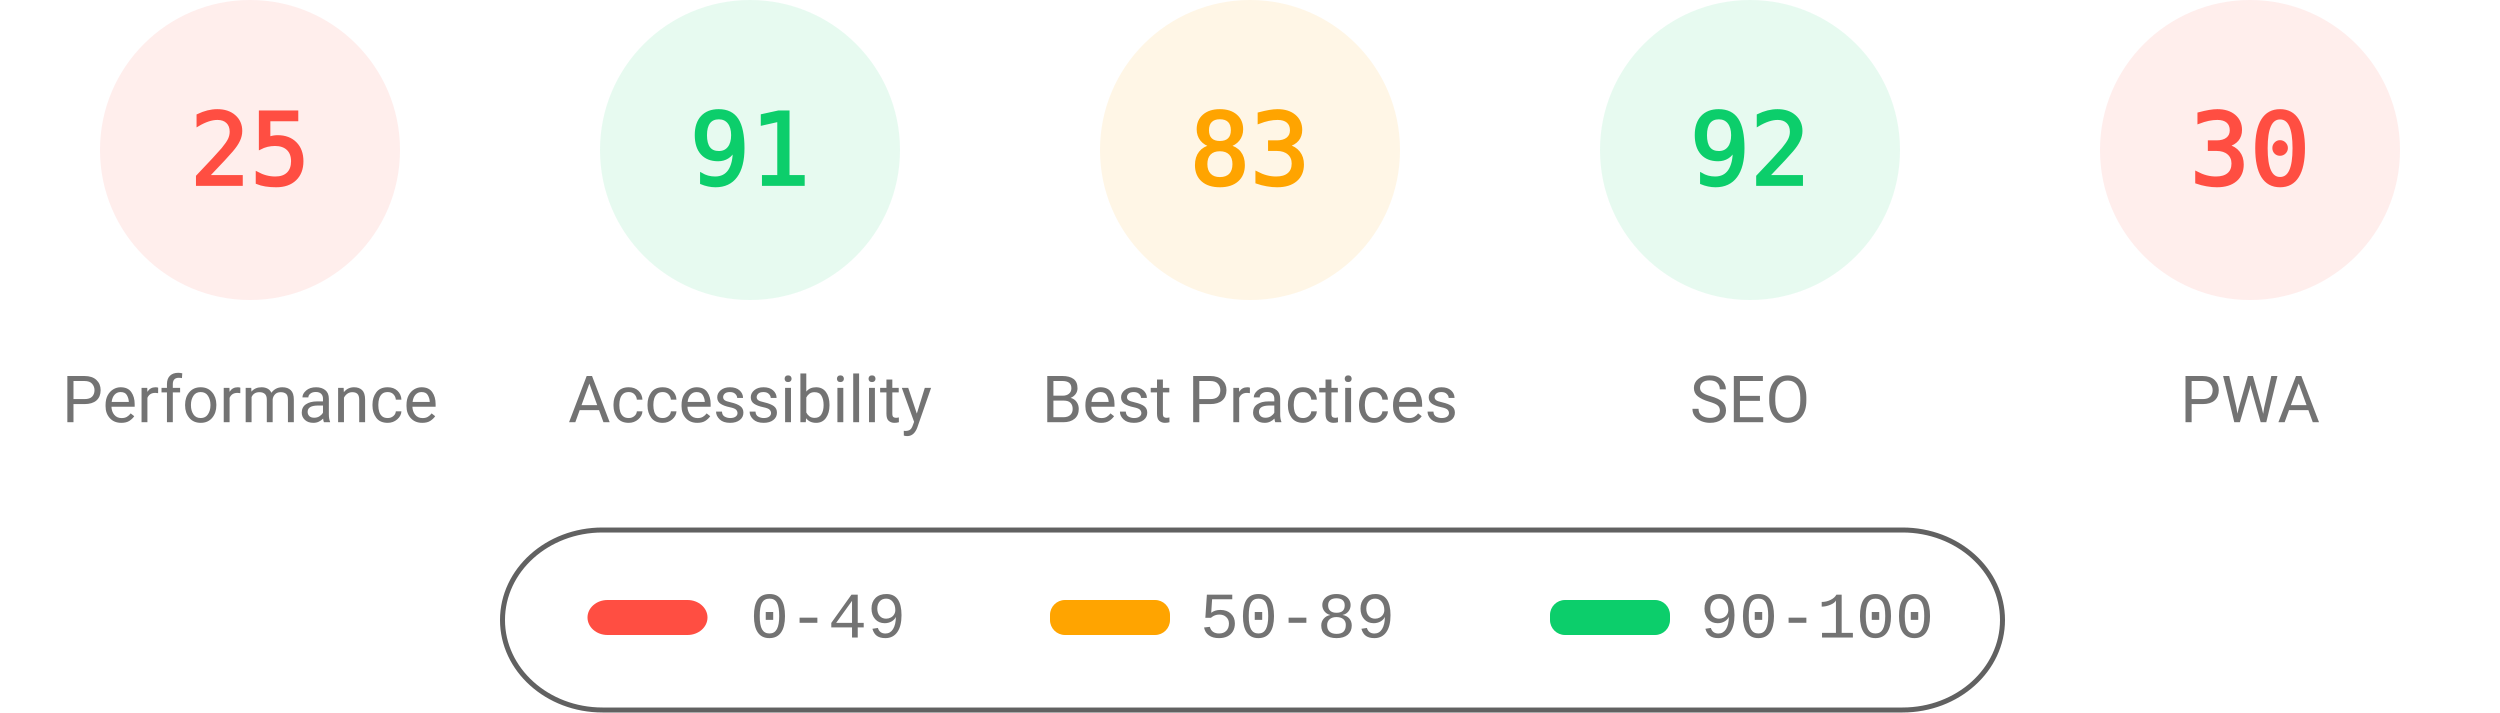
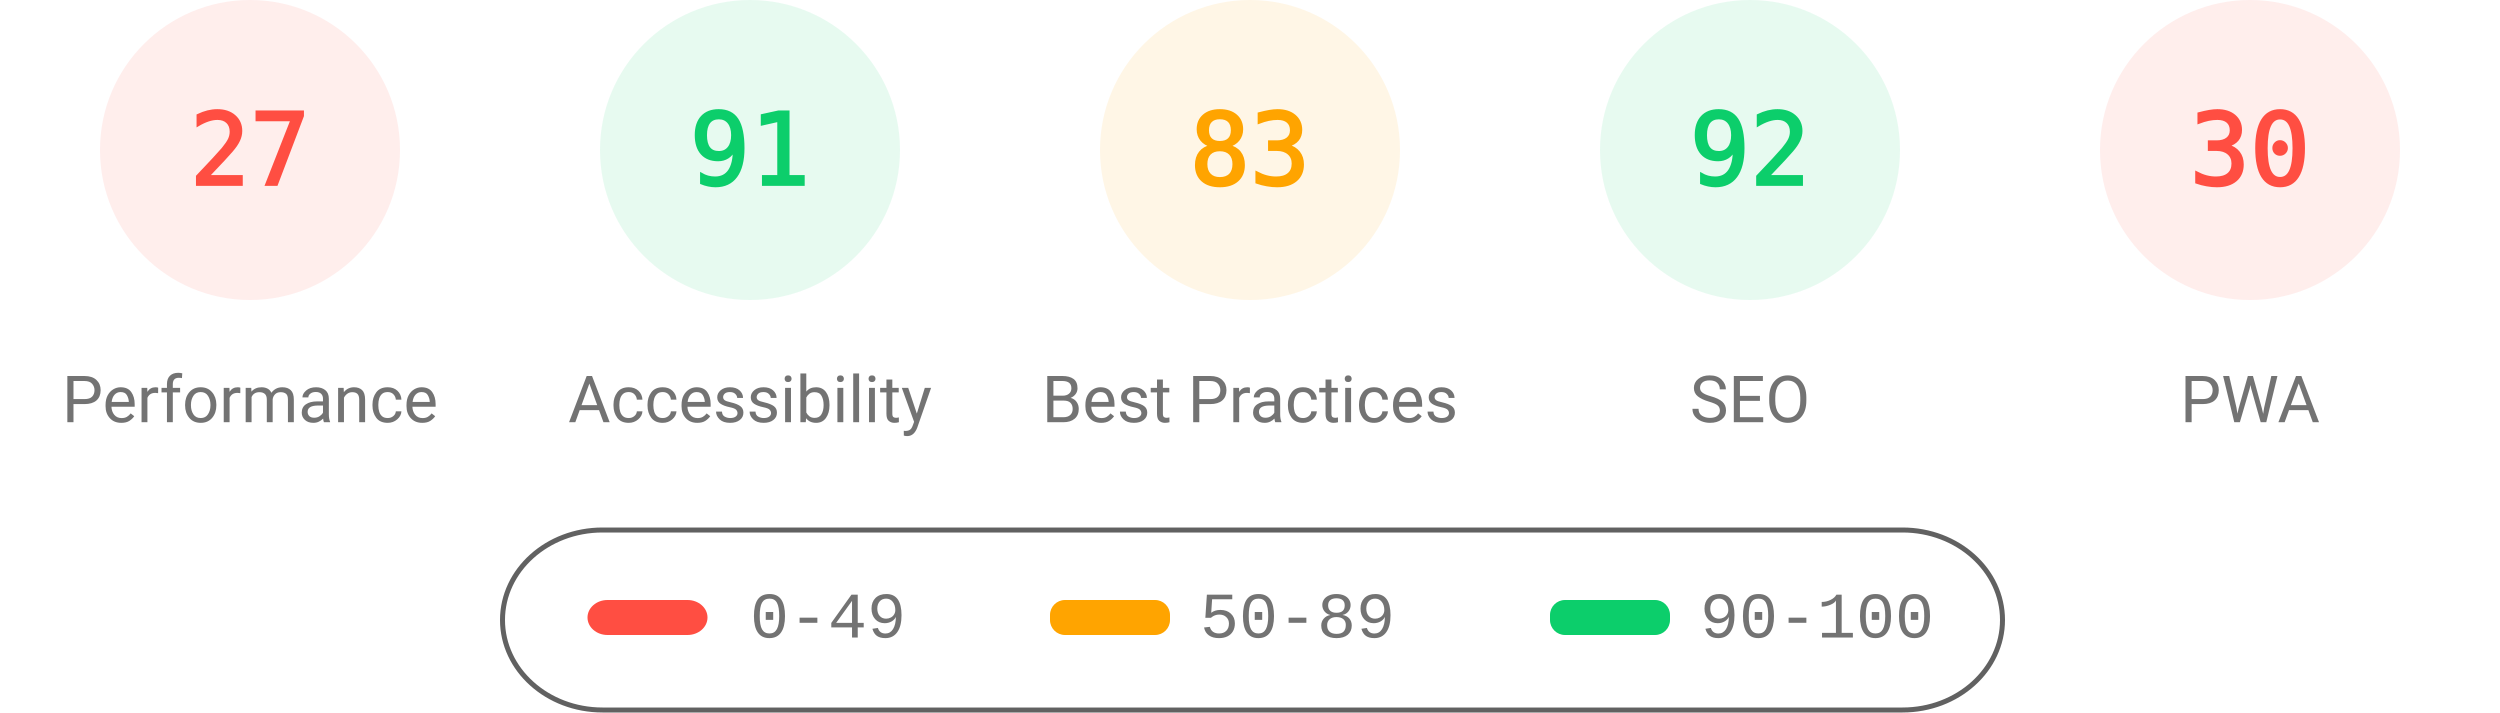
<svg xmlns="http://www.w3.org/2000/svg" fill="none" width="1000" height="285">
  <style>.gauge-base{opacity:.1}.gauge-arc{fill:none;animation-delay:250ms;stroke-linecap:round;transform:rotate(-90deg);transform-origin:100px 60px;animation:load-gauge 1s ease forwards}.guage-text{font-size:40px;font-family:monospace;text-align:center}.guage-red{color:#ff4e42;fill:#ff4e42;stroke:#ff4e42}.guage-orange{color:#ffa400;fill:#ffa400;stroke:#ffa400}.guage-green{color:#0cce6b;fill:#0cce6b;stroke:#0cce6b}.guage-undefined{color:#5c5c5c;fill:#5c5c5c;stroke:#5c5c5c}.guage-title{color:#737373;fill:#737373;stroke:none;font-size:26px;line-height:26px;font-family:Roboto,Halvetica,Arial,sans-serif}@keyframes load-gauge{from{stroke-dasharray:0 352.858}}</style>
  <svg class="guage-div guage-perf guage-red" viewBox="0 0 200 200" width="200" height="200">
    <circle class="gauge-base" r="56" cx="100" cy="60" stroke-width="8" />
-     <circle class="gauge-arc guage-arc-1" r="56" cx="100" cy="60" stroke-width="8" style="stroke-dasharray:87.965,351.858" />
-     <text class="guage-text" x="100" y="60" alignment-baseline="central" dominant-baseline="central" text-anchor="middle">25</text>
+     <circle class="gauge-arc guage-arc-1" r="56" cx="100" cy="60" stroke-width="8" style="stroke-dasharray:95.002,351.858" />
+     <text class="guage-text" x="100" y="60" alignment-baseline="central" dominant-baseline="central" text-anchor="middle">27</text>
    <text class="guage-title" x="100" y="160" alignment-baseline="central" dominant-baseline="central" text-anchor="middle">Performance</text>
  </svg>
  <svg class="guage-div guage-acc guage-green" viewBox="0 0 200 200" width="200" height="200" x="200">
    <circle class="gauge-base" r="56" cx="100" cy="60" stroke-width="8" />
    <circle class="gauge-arc guage-arc-2" r="56" cx="100" cy="60" stroke-width="8" style="stroke-dasharray:320.191,351.858" />
    <text class="guage-text" x="100" y="60" alignment-baseline="central" dominant-baseline="central" text-anchor="middle">91</text>
    <text class="guage-title" x="100" y="160" alignment-baseline="central" dominant-baseline="central" text-anchor="middle">Accessibility</text>
  </svg>
  <svg class="guage-div guage-best guage-orange" viewBox="0 0 200 200" width="200" height="200" x="400">
    <circle class="gauge-base" r="56" cx="100" cy="60" stroke-width="8" />
    <circle class="gauge-arc guage-arc-3" r="56" cx="100" cy="60" stroke-width="8" style="stroke-dasharray:292.042,351.858" />
    <text class="guage-text" x="100" y="60" alignment-baseline="central" dominant-baseline="central" text-anchor="middle">83</text>
    <text class="guage-title" x="100" y="160" alignment-baseline="central" dominant-baseline="central" text-anchor="middle">Best Practices</text>
  </svg>
  <svg class="guage-div guage-seo guage-green" viewBox="0 0 200 200" width="200" height="200" x="600">
    <circle class="gauge-base" r="56" cx="100" cy="60" stroke-width="8" />
    <circle class="gauge-arc guage-arc-4" r="56" cx="100" cy="60" stroke-width="8" style="stroke-dasharray:323.709,351.858" />
    <text class="guage-text" x="100" y="60" alignment-baseline="central" dominant-baseline="central" text-anchor="middle">92</text>
    <text class="guage-title" x="100" y="160" alignment-baseline="central" dominant-baseline="central" text-anchor="middle">SEO</text>
  </svg>
  <svg class="guage-div guage-pwa guage-red" viewBox="0 0 200 200" width="200" height="200" x="800">
    <circle class="gauge-base" r="56" cx="100" cy="60" stroke-width="8" />
    <circle class="gauge-arc guage-arc-4" r="56" cx="100" cy="60" stroke-width="8" style="stroke-dasharray:105.557,351.858" />
    <text class="guage-text" x="100" y="60" alignment-baseline="central" dominant-baseline="central" text-anchor="middle">30</text>
    <text class="guage-title" x="100" y="160" alignment-baseline="central" dominant-baseline="central" text-anchor="middle">PWA</text>
  </svg>
  <svg width="604" height="76" x="200" y="210">
    <path fill="none" id="canvas_background" d="M-1-1h604v80H-1z" />
    <rect fill-opacity="0" stroke="#616161" stroke-width="2" rx="40" id="svg_2" height="72" width="600" y="2" x="1" fill="#000" />
    <rect stroke="#000" rx="8" id="svg_3" height="14" width="48" y="30" x="35" stroke-opacity="null" stroke-width="0" fill="#ff4e42" />
    <rect stroke="#000" rx="6" id="svg_4" height="14" width="48" y="30" x="220" stroke-opacity="null" stroke-width="0" fill="#ffa400" />
    <rect stroke="#000" rx="6" id="svg_5" height="14" width="48" y="30" x="420" stroke-opacity="null" stroke-width="0" fill="#0cce6b" />
    <text xml:space="preserve" text-anchor="start" font-family="'Courier New', Courier, monospace" font-size="26" id="svg_6" y="45" x="100" stroke-opacity="null" stroke-width="0" stroke="#000" fill="#737373">0-49</text>
    <text xml:space="preserve" text-anchor="start" font-family="'Courier New', Courier, monospace" font-size="26" id="svg_7" y="45" x="280" stroke-opacity="null" stroke-width="0" stroke="#000" fill="#737373">50-89</text>
    <text xml:space="preserve" text-anchor="start" font-family="'Courier New', Courier, monospace" font-size="26" id="svg_8" y="45" x="480" stroke-opacity="null" stroke-width="0" stroke="#000" fill="#737373">90-100</text>
  </svg>
</svg>
